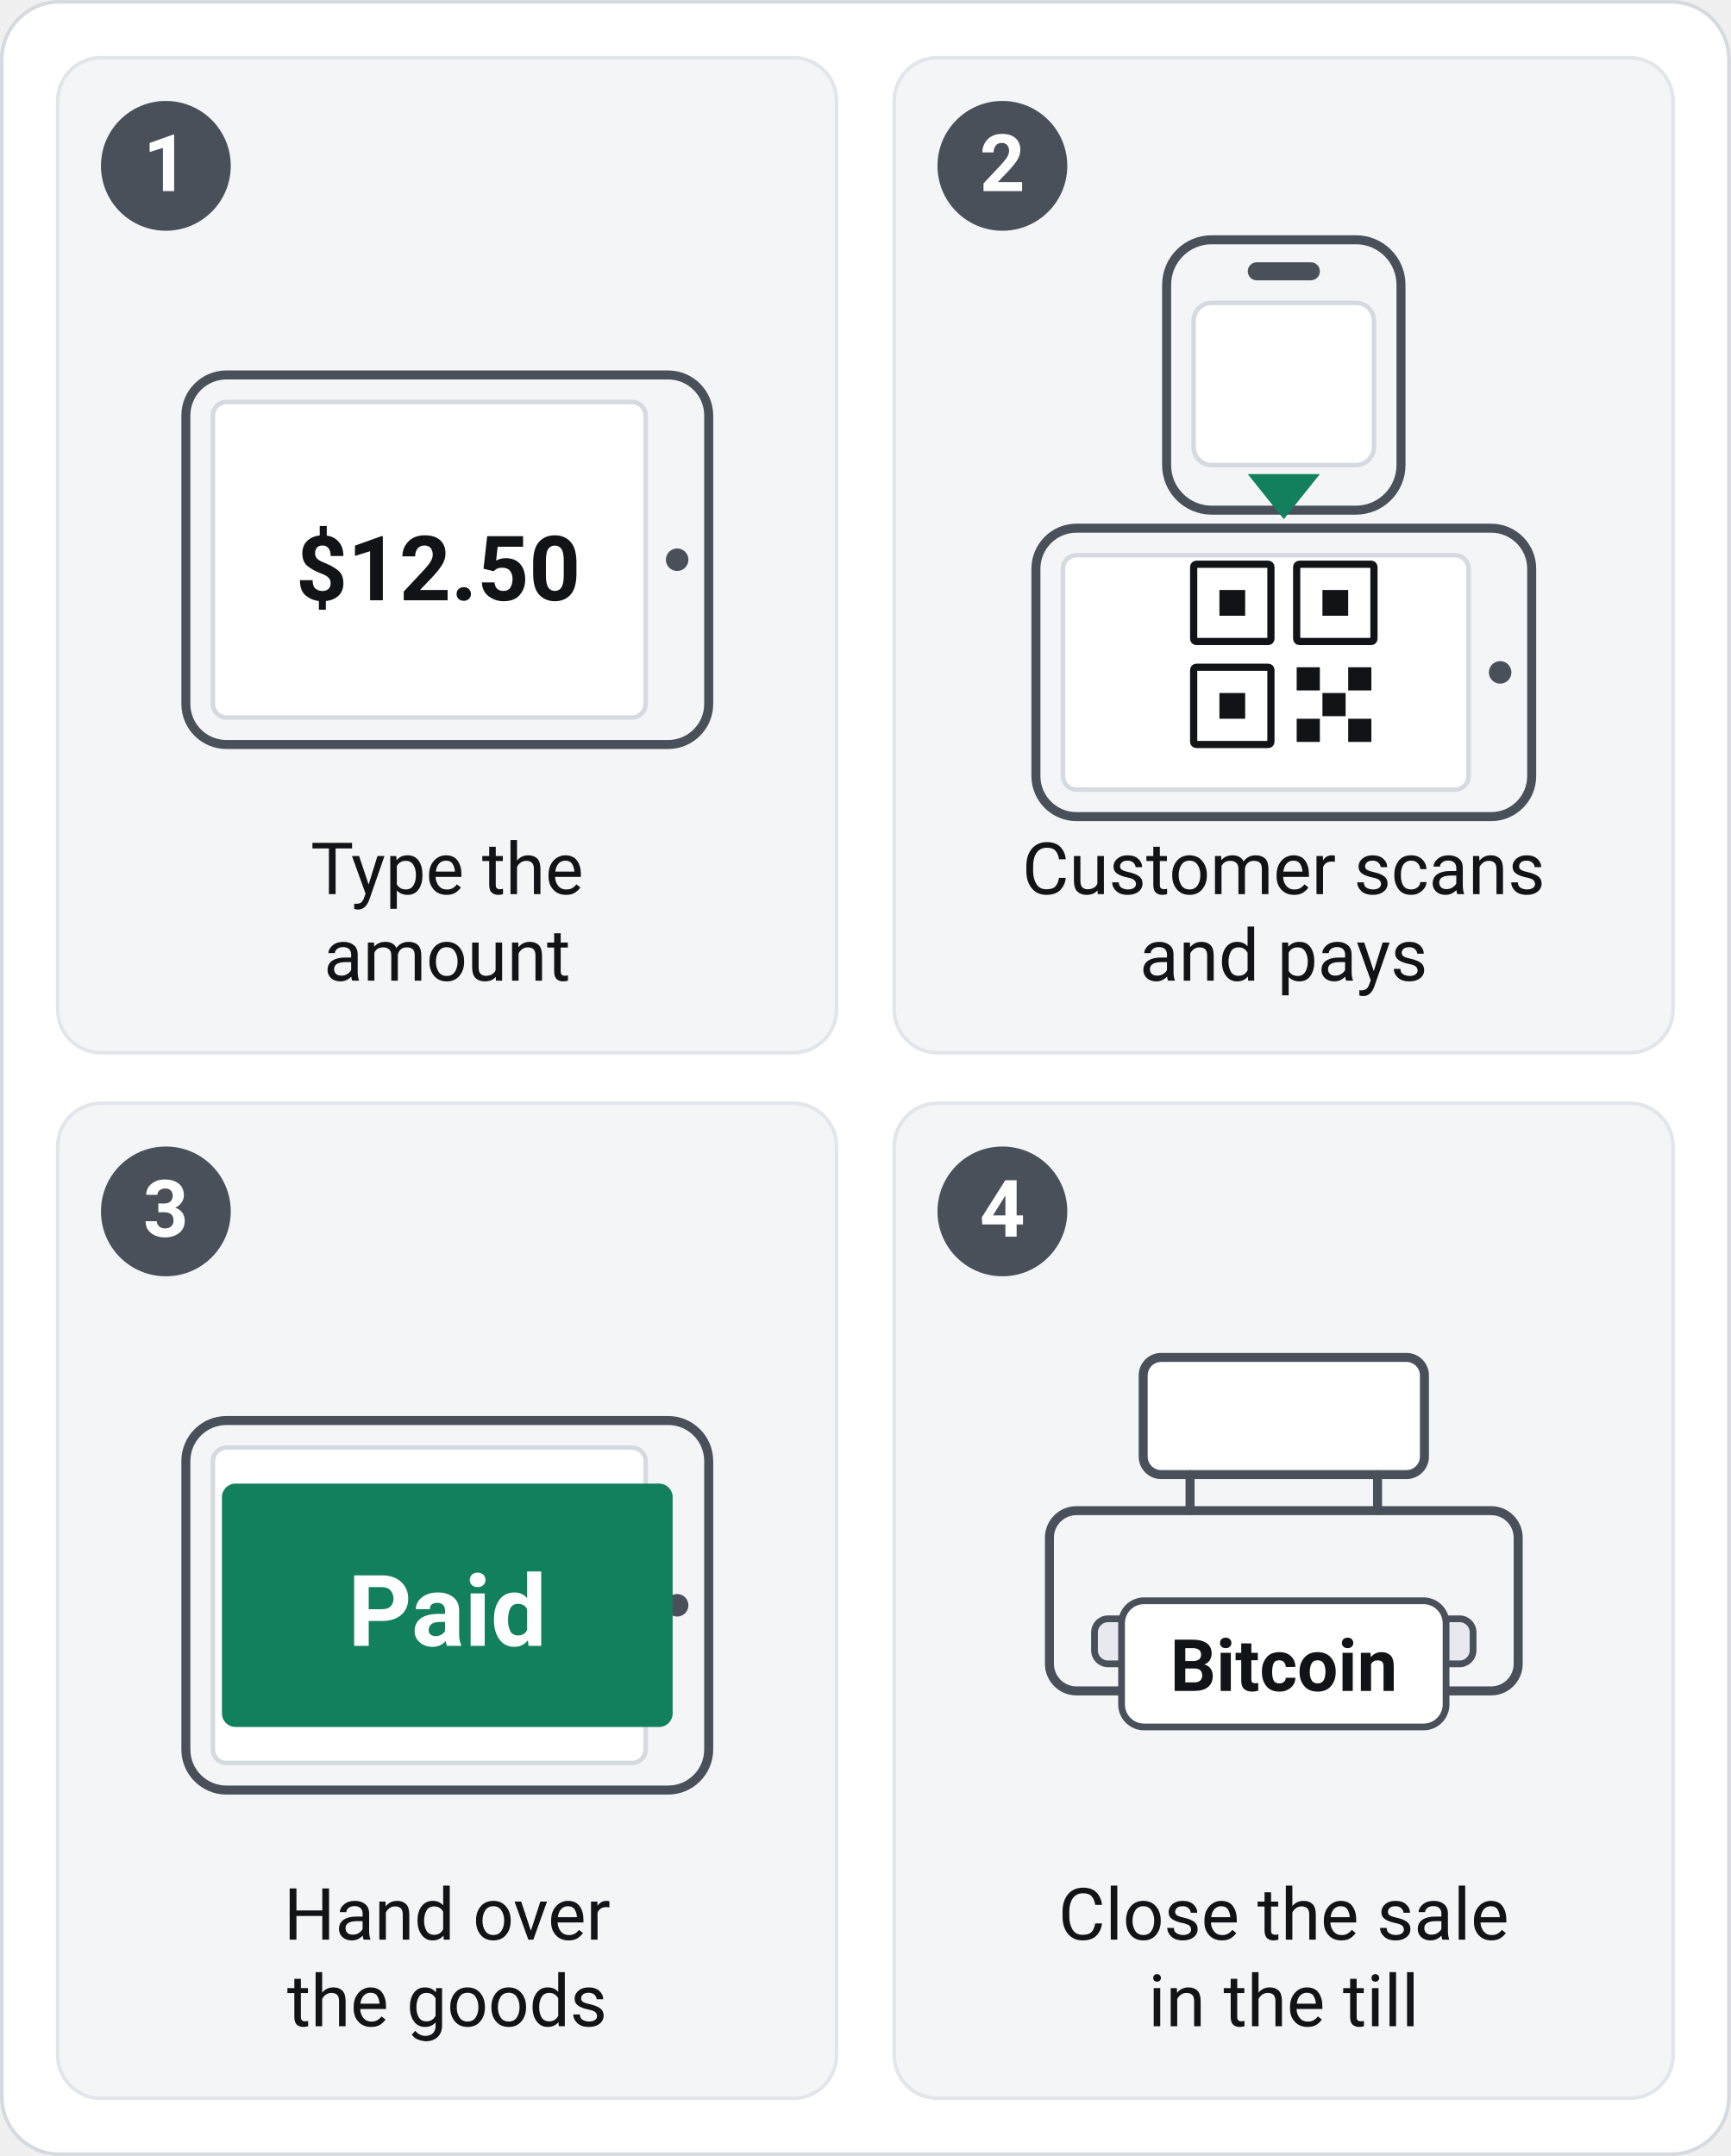
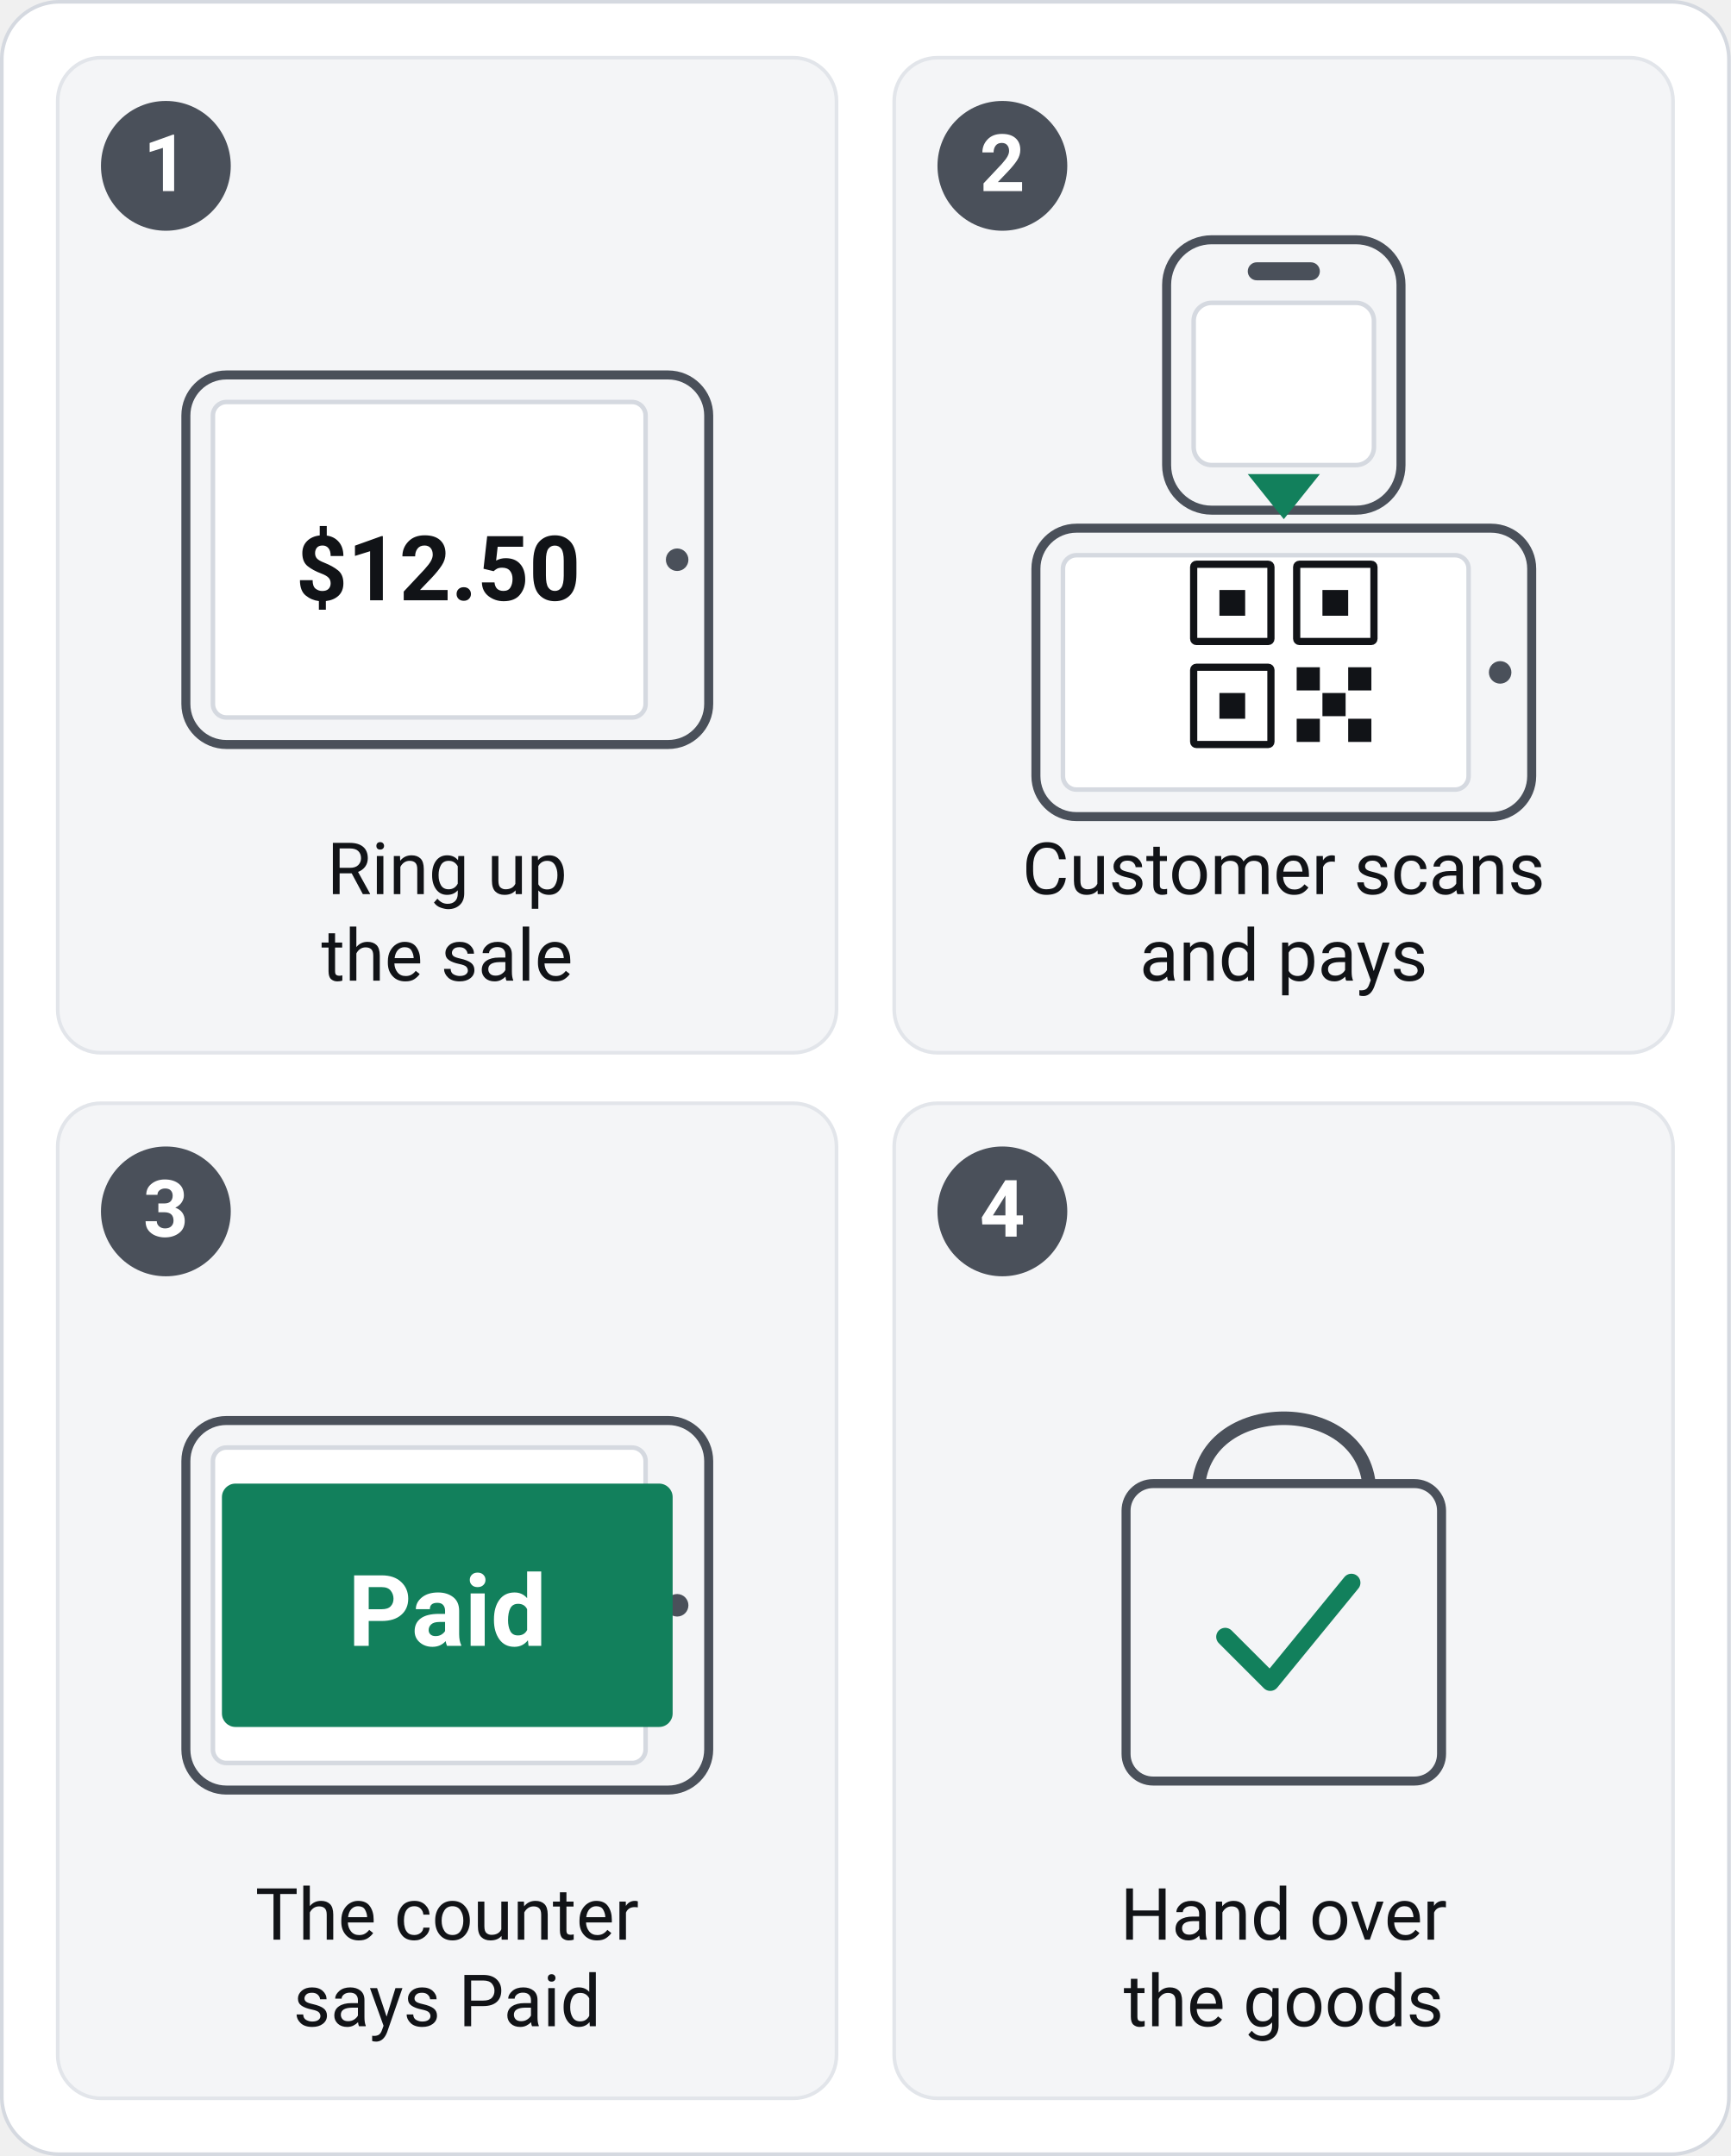
<svg xmlns="http://www.w3.org/2000/svg" viewBox="0 0 480 598" role="img" font-family="system-ui, -apple-system, 'Segoe UI', Roboto, sans-serif">
  <rect x="0.5" y="0.5" width="479" height="597" rx="16" fill="#FFFFFF" stroke="#D5D9E0" stroke-width="1" />
  <rect x="16" y="16" width="216" height="276" rx="12" fill="#F4F5F7" stroke="#E2E5EA" stroke-width="1" />
  <circle cx="46" cy="46" r="18" fill="#4A505A" stroke="none" stroke-width="1" />
  <text x="46" y="53" font-size="22" font-weight="bold" text-anchor="middle" fill="#FFFFFF">1</text>
  <rect x="248" y="16" width="216" height="276" rx="12" fill="#F4F5F7" stroke="#E2E5EA" stroke-width="1" />
  <circle cx="278" cy="46" r="18" fill="#4A505A" stroke="none" stroke-width="1" />
  <text x="278" y="53" font-size="22" font-weight="bold" text-anchor="middle" fill="#FFFFFF">2</text>
  <rect x="16" y="306" width="216" height="276" rx="12" fill="#F4F5F7" stroke="#E2E5EA" stroke-width="1" />
  <circle cx="46" cy="336" r="18" fill="#4A505A" stroke="none" stroke-width="1" />
  <text x="46" y="343" font-size="22" font-weight="bold" text-anchor="middle" fill="#FFFFFF">3</text>
  <rect x="248" y="306" width="216" height="276" rx="12" fill="#F4F5F7" stroke="#E2E5EA" stroke-width="1" />
  <circle cx="278" cy="336" r="18" fill="#4A505A" stroke="none" stroke-width="1" />
  <text x="278" y="343" font-size="22" font-weight="bold" text-anchor="middle" fill="#FFFFFF">4</text>
  <g transform="translate(22.8 74.0) scale(1.25)">
    <rect x="23" y="24" width="116" height="82" rx="9" fill="#F4F5F7" stroke="#4A505A" stroke-width="2" />
    <circle cx="132" cy="65.0" r="2.5" fill="#4A505A" stroke="none" stroke-width="1" />
    <rect x="29" y="30" width="96" height="70" rx="3" fill="#FFFFFF" stroke="#D5D9E0" stroke-width="1" />
    <text x="79" y="74" font-size="20" font-weight="bold" text-anchor="middle" fill="#111317">$12.50</text>
  </g>
  <g transform="translate(254.8 74.0) scale(1.25)">
    <rect x="26" y="58" width="110" height="64" rx="9" fill="#F4F5F7" stroke="#4A505A" stroke-width="2" />
    <circle cx="129" cy="90.0" r="2.5" fill="#4A505A" stroke="none" stroke-width="1" />
    <rect x="32" y="64" width="90" height="52" rx="3" fill="#FFFFFF" stroke="#D5D9E0" stroke-width="1" />
    <rect x="61.0" y="66.0" width="17.143" height="17.143" rx="0.6" fill="none" stroke="#111317" stroke-width="1.6" />
    <rect x="66.714" y="71.714" width="5.714" height="5.714" rx="0" fill="#111317" stroke="none" stroke-width="1" />
    <rect x="83.857" y="66.0" width="17.143" height="17.143" rx="0.6" fill="none" stroke="#111317" stroke-width="1.6" />
    <rect x="89.571" y="71.714" width="5.714" height="5.714" rx="0" fill="#111317" stroke="none" stroke-width="1" />
    <rect x="61.0" y="88.857" width="17.143" height="17.143" rx="0.6" fill="none" stroke="#111317" stroke-width="1.6" />
    <rect x="66.714" y="94.571" width="5.714" height="5.714" rx="0" fill="#111317" stroke="none" stroke-width="1" />
    <rect x="83.857" y="88.857" width="5.143" height="5.143" rx="0" fill="#111317" stroke="none" stroke-width="1" />
    <rect x="95.286" y="88.857" width="5.143" height="5.143" rx="0" fill="#111317" stroke="none" stroke-width="1" />
    <rect x="89.571" y="94.571" width="5.143" height="5.143" rx="0" fill="#111317" stroke="none" stroke-width="1" />
    <rect x="83.857" y="100.286" width="5.143" height="5.143" rx="0" fill="#111317" stroke="none" stroke-width="1" />
    <rect x="95.286" y="100.286" width="5.143" height="5.143" rx="0" fill="#111317" stroke="none" stroke-width="1" />
    <rect x="55" y="-6" width="52" height="60" rx="10" fill="#F4F5F7" stroke="#4A505A" stroke-width="2" />
    <rect x="73.0" y="-1" width="16" height="4" rx="2" fill="#4A505A" stroke="none" stroke-width="1" />
    <rect x="61" y="8" width="40" height="36" rx="4" fill="#FFFFFF" stroke="#D5D9E0" stroke-width="1" />
    <polygon points="81,56 73,46 89,46" fill="#12805C" />
  </g>
  <g transform="translate(22.8 364.0) scale(1.25)">
    <rect x="23" y="24" width="116" height="82" rx="9" fill="#F4F5F7" stroke="#4A505A" stroke-width="2" />
    <circle cx="132" cy="65.0" r="2.5" fill="#4A505A" stroke="none" stroke-width="1" />
    <rect x="29" y="30" width="96" height="70" rx="3" fill="#FFFFFF" stroke="#D5D9E0" stroke-width="1" />
    <rect x="31" y="38" width="100" height="54" rx="3" fill="#12805C" stroke="none" stroke-width="1" />
    <text x="81" y="74" font-size="22" font-weight="bold" text-anchor="middle" fill="#FFFFFF">Paid</text>
  </g>
  <g transform="translate(254.8 364.0) scale(1.25)">
-     <rect x="49.8" y="10" width="62.4" height="26" rx="4" fill="#FFFFFF" stroke="#4A505A" stroke-width="2" />
-     <rect x="29" y="44" width="104" height="40" rx="6" fill="#F4F5F7" stroke="#4A505A" stroke-width="2" />
-     <rect x="39" y="68" width="84" height="10" rx="3" fill="#E7E9EE" stroke="#4A505A" stroke-width="1.5" />
-     <line x1="60.2" y1="36" x2="60.2" y2="44" stroke="#4A505A" stroke-width="2" stroke-linecap="round" />
-     <line x1="101.8" y1="36" x2="101.8" y2="44" stroke="#4A505A" stroke-width="2" stroke-linecap="round" />
-     <rect x="45" y="64" width="72" height="28" rx="5" fill="#FFFFFF" stroke="#4A505A" stroke-width="1.5" />
-     <text x="81" y="84" font-size="16" font-weight="bold" text-anchor="middle" fill="#111317">Bitcoin</text>
+     <path d="M62 40 C62 18 100 18 100 40" fill="none" stroke="#4A505A" stroke-width="3" stroke-linecap="round" />
+     <rect x="46" y="38" width="70" height="66" rx="6" fill="#F4F5F7" stroke="#4A505A" stroke-width="2" />
+     <polyline points="68,72 78,82 96,60" fill="none" stroke="#12805C" stroke-width="4" stroke-linecap="round" stroke-linejoin="round" />
  </g>
-   <text x="124" y="248" font-size="20" font-weight="normal" text-anchor="middle" fill="#111317">Type the</text>
-   <text x="124" y="272" font-size="20" font-weight="normal" text-anchor="middle" fill="#111317">amount</text>
+   <text x="124" y="248" font-size="20" font-weight="normal" text-anchor="middle" fill="#111317">Ring up</text>
+   <text x="124" y="272" font-size="20" font-weight="normal" text-anchor="middle" fill="#111317">the sale</text>
  <text x="356" y="248" font-size="20" font-weight="normal" text-anchor="middle" fill="#111317">Customer scans</text>
  <text x="356" y="272" font-size="20" font-weight="normal" text-anchor="middle" fill="#111317">and pays</text>
-   <text x="124" y="538" font-size="20" font-weight="normal" text-anchor="middle" fill="#111317">Hand over</text>
-   <text x="124" y="562" font-size="20" font-weight="normal" text-anchor="middle" fill="#111317">the goods</text>
-   <text x="356" y="538" font-size="20" font-weight="normal" text-anchor="middle" fill="#111317">Close the sale</text>
-   <text x="356" y="562" font-size="20" font-weight="normal" text-anchor="middle" fill="#111317">in the till</text>
+   <text x="124" y="538" font-size="20" font-weight="normal" text-anchor="middle" fill="#111317">The counter</text>
+   <text x="124" y="562" font-size="20" font-weight="normal" text-anchor="middle" fill="#111317">says Paid</text>
+   <text x="356" y="538" font-size="20" font-weight="normal" text-anchor="middle" fill="#111317">Hand over</text>
+   <text x="356" y="562" font-size="20" font-weight="normal" text-anchor="middle" fill="#111317">the goods</text>
</svg>
